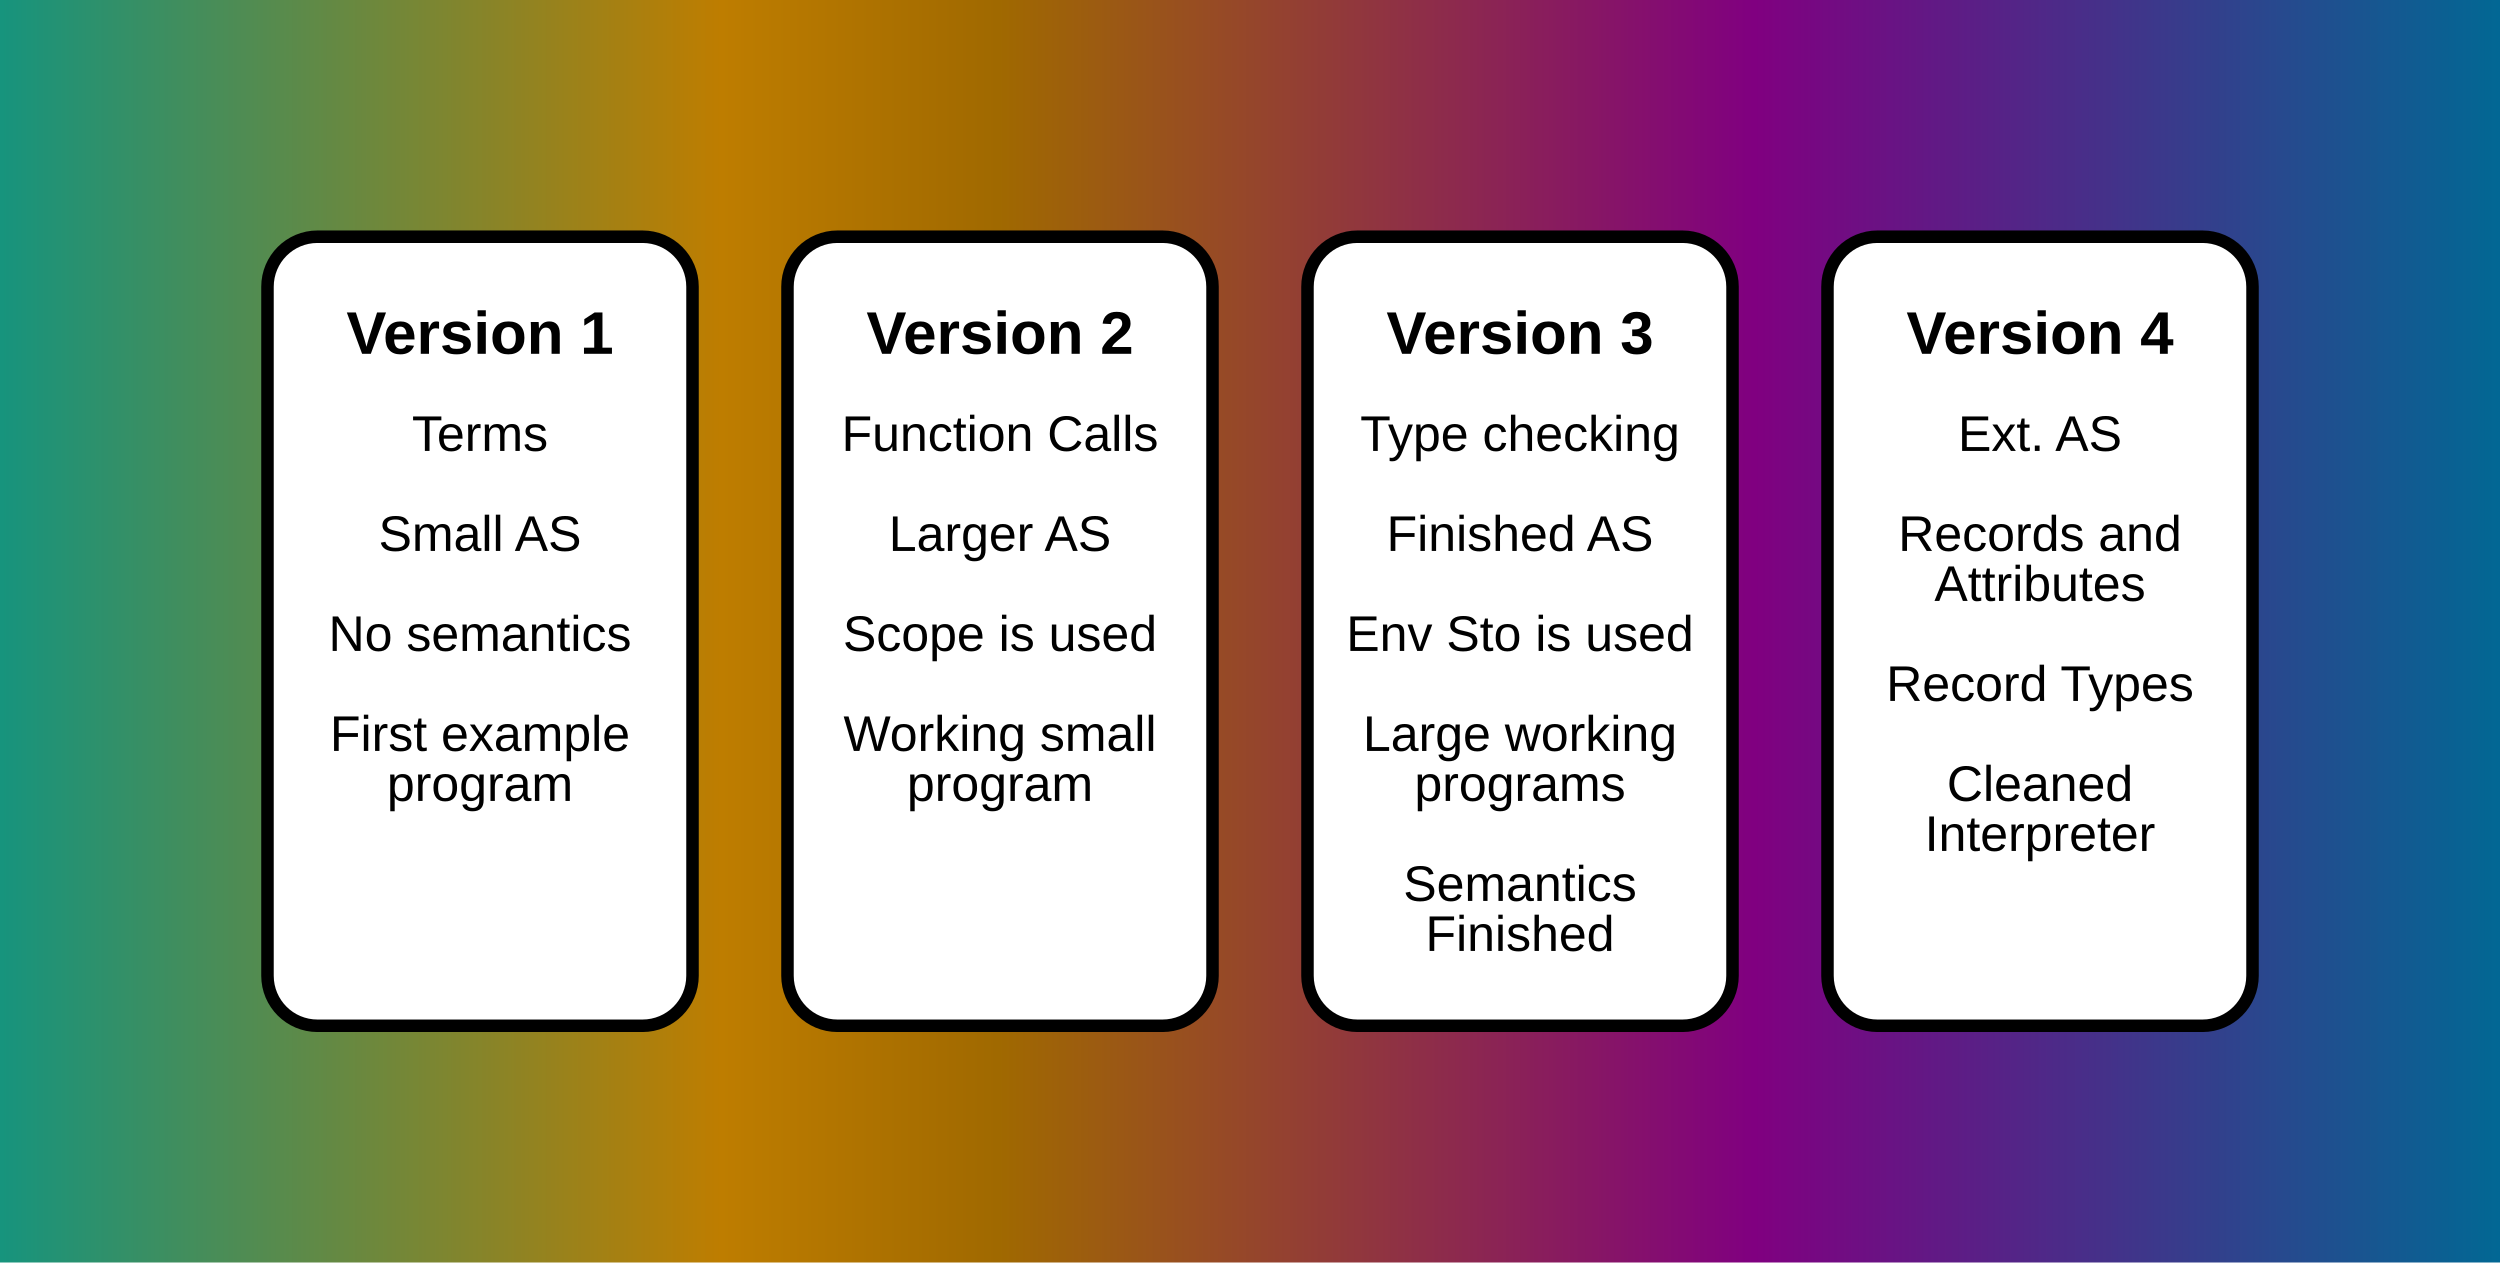
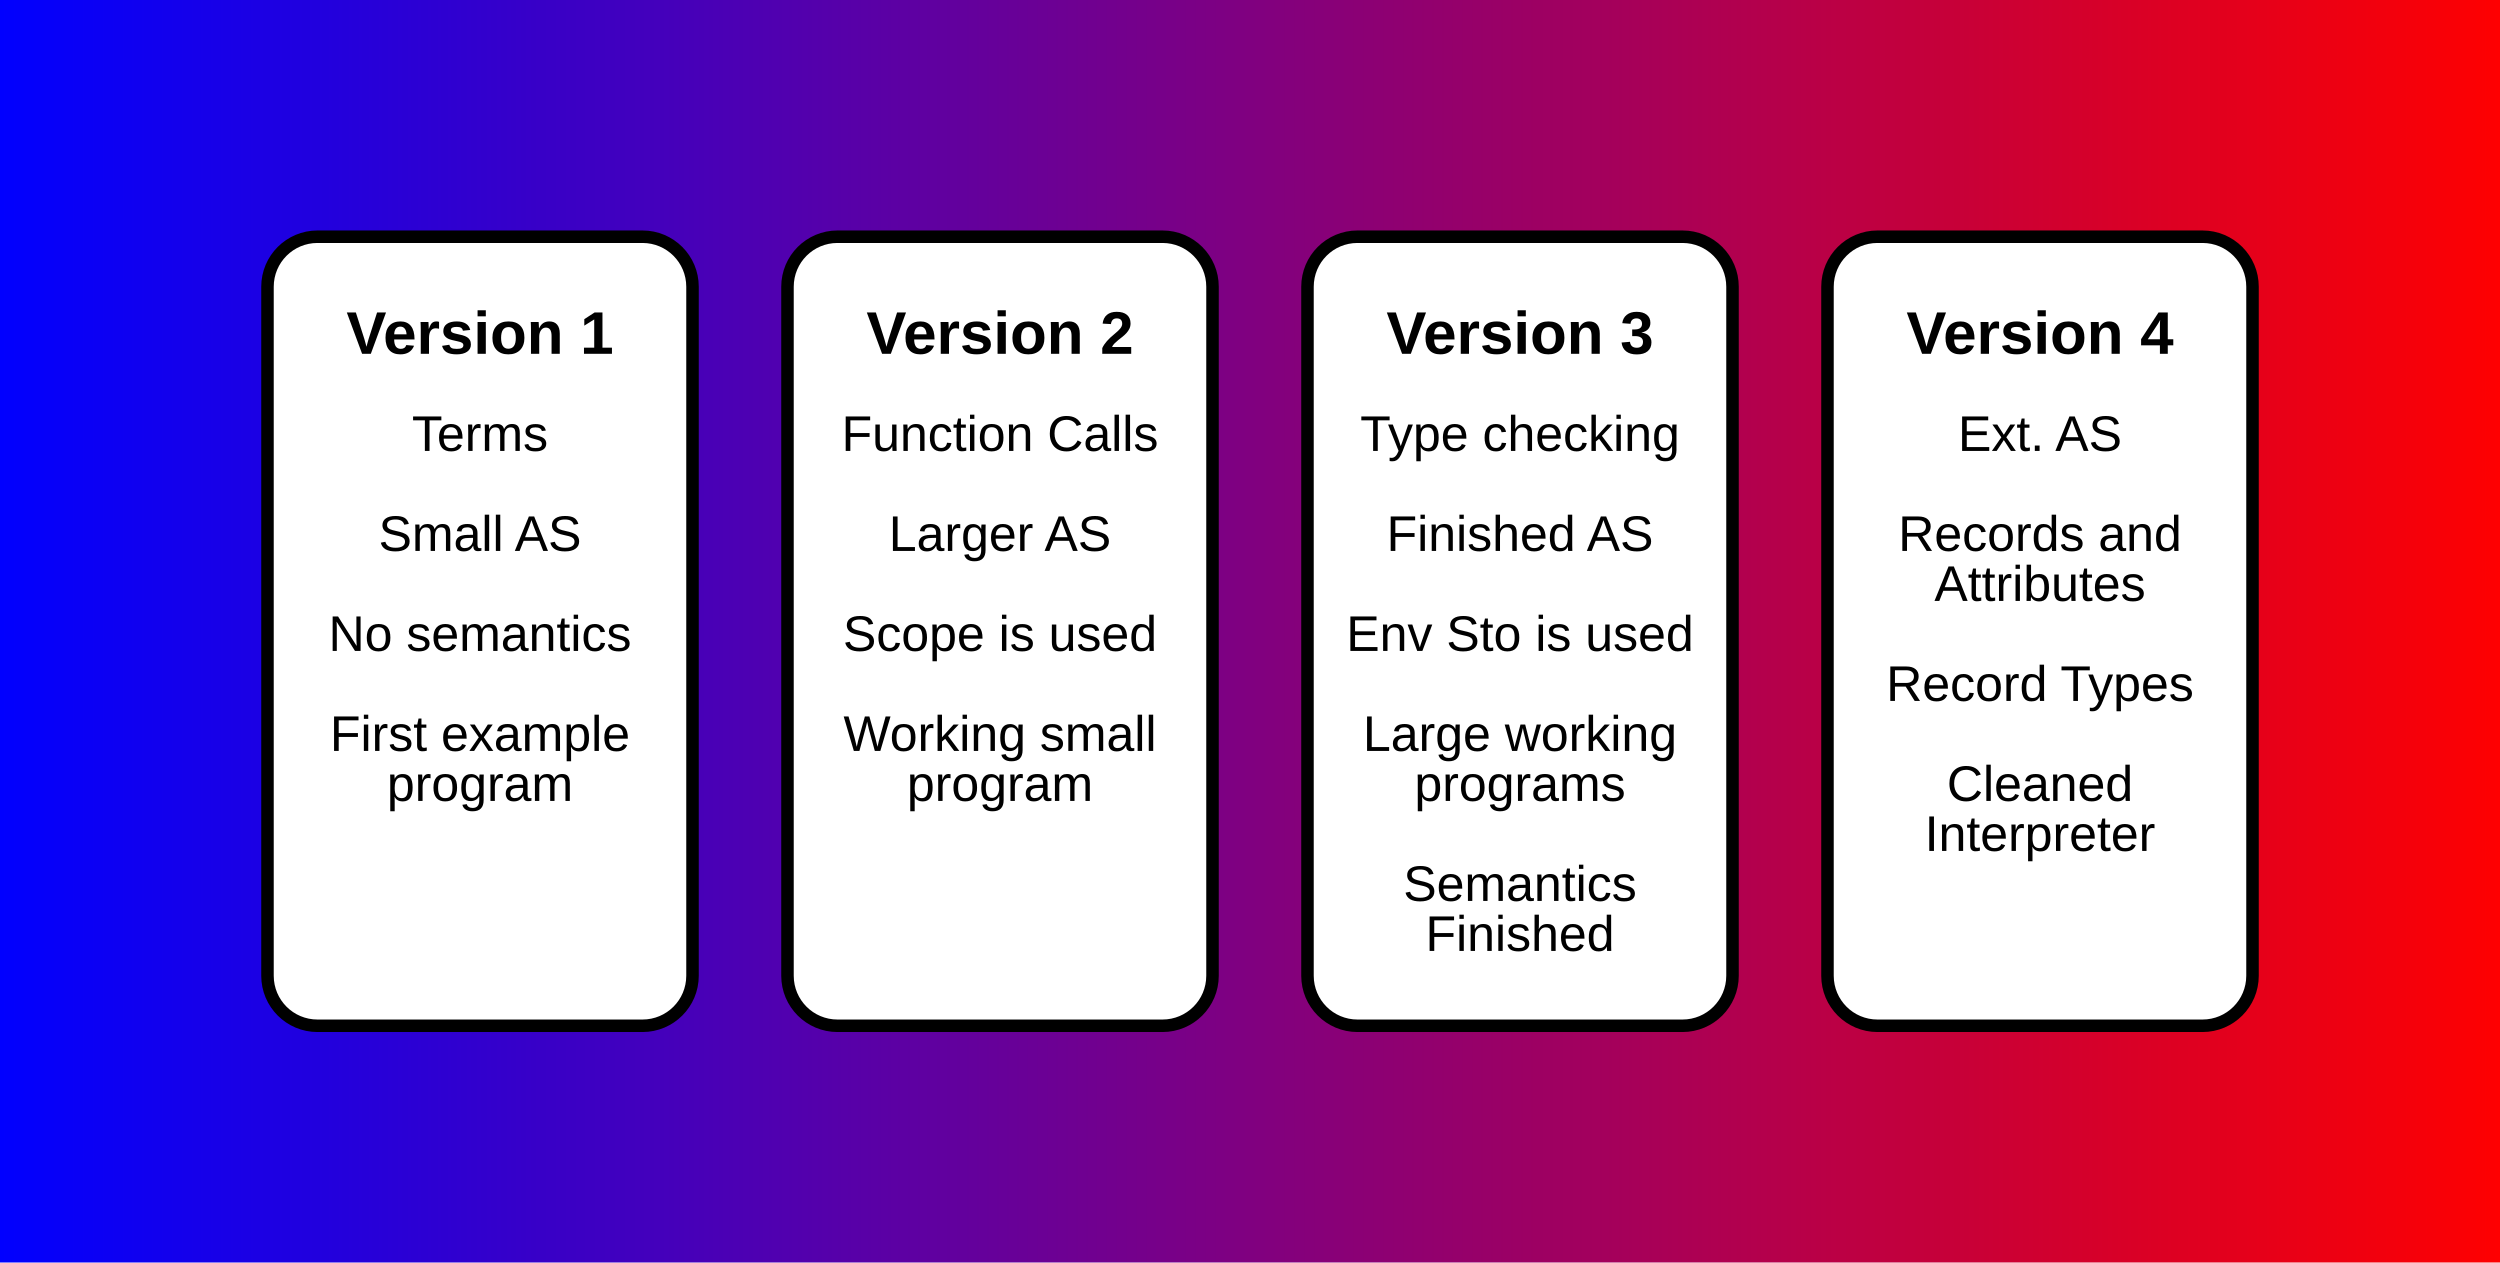
<svg xmlns="http://www.w3.org/2000/svg" width="1000" height="505" style="background-color: rgb(255, 255, 255)">
  <linearGradient id="blackToBlue" x1="0%" y1="0%" x2="100%" y2="0%">
-     <stop offset="0%" stop-color="rgb(20, 148, 127)" />
-     <stop offset="29%" stop-color="rgb(190, 125, 0)" />
-     <stop offset="40%" stop-color="rgb(160, 105, 0)" />
-     <stop offset="70%" stop-color="rgb(128, 0, 128)" />
-     <stop offset="100%" stop-color="rgb(0, 105, 148)" />
+     <stop offset="0%" stop-color="rgb(0, 0, 265)" />
+     <stop offset="50%" stop-color="rgb(128, 0, 128)" />
+     <stop offset="100%" stop-color="rgb(255, 0, 0)" />
  </linearGradient>
  <rect id="background" x="0" y="0" width="1000" height="505" fill="url(#blackToBlue)" fill-opacity="1" rx="0" stroke="rgb(255, 255, 255)" stroke-width="0" />
  <rect id="box1" x="106.995" y="94.688" width="170.01" height="315.625" fill="rgb(255, 255, 255)" fill-opacity="1" rx="20" stroke="rgb(0, 0, 0)" stroke-width="5" />
  <text id="box1Text" x="192" y="134.688" xml:space="preserve" fill="rgb(0, 0, 0)" dominant-baseline="middle" text-anchor="middle" font-family="Arial" font-weight="700" font-size="24.038">Version 1</text>
  <text id="box2Text" x="192" y="174.688" xml:space="preserve" fill="rgb(0, 0, 0)" dominant-baseline="middle" text-anchor="middle" font-family="Arial" font-weight="500" font-size="20">Terms</text>
  <text id="box3Text" x="192" y="214.688" xml:space="preserve" fill="rgb(0, 0, 0)" dominant-baseline="middle" text-anchor="middle" font-family="Arial" font-weight="500" font-size="20">Small AS</text>
  <text id="box4Text" x="192" y="254.688" xml:space="preserve" fill="rgb(0, 0, 0)" dominant-baseline="middle" text-anchor="middle" font-family="Arial" font-weight="500" font-size="20">No semantics</text>
  <text id="box5Text" x="192" y="294.688" xml:space="preserve" fill="rgb(0, 0, 0)" dominant-baseline="middle" text-anchor="middle" font-family="Arial" font-weight="500" font-size="20">First example</text>
  <text id="box6Text" x="192" y="314.688" xml:space="preserve" fill="rgb(0, 0, 0)" dominant-baseline="middle" text-anchor="middle" font-family="Arial" font-weight="500" font-size="20">program</text>
  <rect id="box2" x="314.995" y="94.688" width="170.01" height="315.625" fill="rgb(255, 255, 255)" fill-opacity="1" rx="20" stroke="rgb(0, 0, 0)" stroke-width="5" />
  <text id="box7Text" x="400" y="134.688" xml:space="preserve" fill="rgb(0, 0, 0)" dominant-baseline="middle" text-anchor="middle" font-family="Arial" font-weight="700" font-size="24.038">Version 2</text>
  <text id="box8Text" x="400" y="174.688" xml:space="preserve" fill="rgb(0, 0, 0)" dominant-baseline="middle" text-anchor="middle" font-family="Arial" font-weight="500" font-size="20">Function Calls</text>
  <text id="box9Text" x="400" y="214.688" xml:space="preserve" fill="rgb(0, 0, 0)" dominant-baseline="middle" text-anchor="middle" font-family="Arial" font-weight="500" font-size="20">Larger AS</text>
  <text id="box10Text" x="400" y="254.688" xml:space="preserve" fill="rgb(0, 0, 0)" dominant-baseline="middle" text-anchor="middle" font-family="Arial" font-weight="500" font-size="20">Scope is used</text>
  <text id="box11Text" x="400" y="294.688" xml:space="preserve" fill="rgb(0, 0, 0)" dominant-baseline="middle" text-anchor="middle" font-family="Arial" font-weight="500" font-size="20">Working small</text>
  <text id="box12Text" x="400" y="314.688" xml:space="preserve" fill="rgb(0, 0, 0)" dominant-baseline="middle" text-anchor="middle" font-family="Arial" font-weight="500" font-size="20">program</text>
  <rect id="box3" x="522.995" y="94.688" width="170.01" height="315.625" fill="rgb(255, 255, 255)" fill-opacity="1" rx="20" stroke="rgb(0, 0, 0)" stroke-width="5" />
  <text id="box13Text" x="608" y="134.688" xml:space="preserve" fill="rgb(0, 0, 0)" dominant-baseline="middle" text-anchor="middle" font-family="Arial" font-weight="700" font-size="24.038">Version 3</text>
  <text id="box14Text" x="608" y="174.688" xml:space="preserve" fill="rgb(0, 0, 0)" dominant-baseline="middle" text-anchor="middle" font-family="Arial" font-weight="500" font-size="20">Type checking</text>
  <text id="box15Text" x="608" y="214.688" xml:space="preserve" fill="rgb(0, 0, 0)" dominant-baseline="middle" text-anchor="middle" font-family="Arial" font-weight="500" font-size="20">Finished AS</text>
  <text id="box16Text" x="608" y="254.688" xml:space="preserve" fill="rgb(0, 0, 0)" dominant-baseline="middle" text-anchor="middle" font-family="Arial" font-weight="500" font-size="20">Env Sto is used</text>
  <text id="box17Text" x="608" y="294.688" xml:space="preserve" fill="rgb(0, 0, 0)" dominant-baseline="middle" text-anchor="middle" font-family="Arial" font-weight="500" font-size="20">Large working</text>
  <text id="box18Text" x="608" y="314.688" xml:space="preserve" fill="rgb(0, 0, 0)" dominant-baseline="middle" text-anchor="middle" font-family="Arial" font-weight="500" font-size="20">programs</text>
  <text id="box19Text" x="608" y="354.688" xml:space="preserve" fill="rgb(0, 0, 0)" dominant-baseline="middle" text-anchor="middle" font-family="Arial" font-weight="500" font-size="20">Semantics</text>
  <text id="box20Text" x="608" y="374.688" xml:space="preserve" fill="rgb(0, 0, 0)" dominant-baseline="middle" text-anchor="middle" font-family="Arial" font-weight="500" font-size="20">Finished</text>
  <rect id="box4" x="730.995" y="94.688" width="170.01" height="315.625" fill="rgb(255, 255, 255)" fill-opacity="1" rx="20" stroke="rgb(0, 0, 0)" stroke-width="5" />
  <text id="box21Text" x="816" y="134.688" xml:space="preserve" fill="rgb(0, 0, 0)" dominant-baseline="middle" text-anchor="middle" font-family="Arial" font-weight="700" font-size="24.038">Version 4</text>
  <text id="box22Text" x="816" y="174.688" xml:space="preserve" fill="rgb(0, 0, 0)" dominant-baseline="middle" text-anchor="middle" font-family="Arial" font-weight="500" font-size="20">Ext. AS</text>
  <text id="box23Text" x="816" y="214.688" xml:space="preserve" fill="rgb(0, 0, 0)" dominant-baseline="middle" text-anchor="middle" font-family="Arial" font-weight="500" font-size="20">Records and</text>
  <text id="box24Text" x="816" y="234.688" xml:space="preserve" fill="rgb(0, 0, 0)" dominant-baseline="middle" text-anchor="middle" font-family="Arial" font-weight="500" font-size="20">Attributes</text>
  <text id="box25Text" x="816" y="274.688" xml:space="preserve" fill="rgb(0, 0, 0)" dominant-baseline="middle" text-anchor="middle" font-family="Arial" font-weight="500" font-size="20">Record Types</text>
  <text id="box26Text" x="816" y="314.688" xml:space="preserve" fill="rgb(0, 0, 0)" dominant-baseline="middle" text-anchor="middle" font-family="Arial" font-weight="500" font-size="20">Cleaned</text>
  <text id="box27Text" x="816" y="334.688" xml:space="preserve" fill="rgb(0, 0, 0)" dominant-baseline="middle" text-anchor="middle" font-family="Arial" font-weight="500" font-size="20">Interpreter</text>
</svg>
